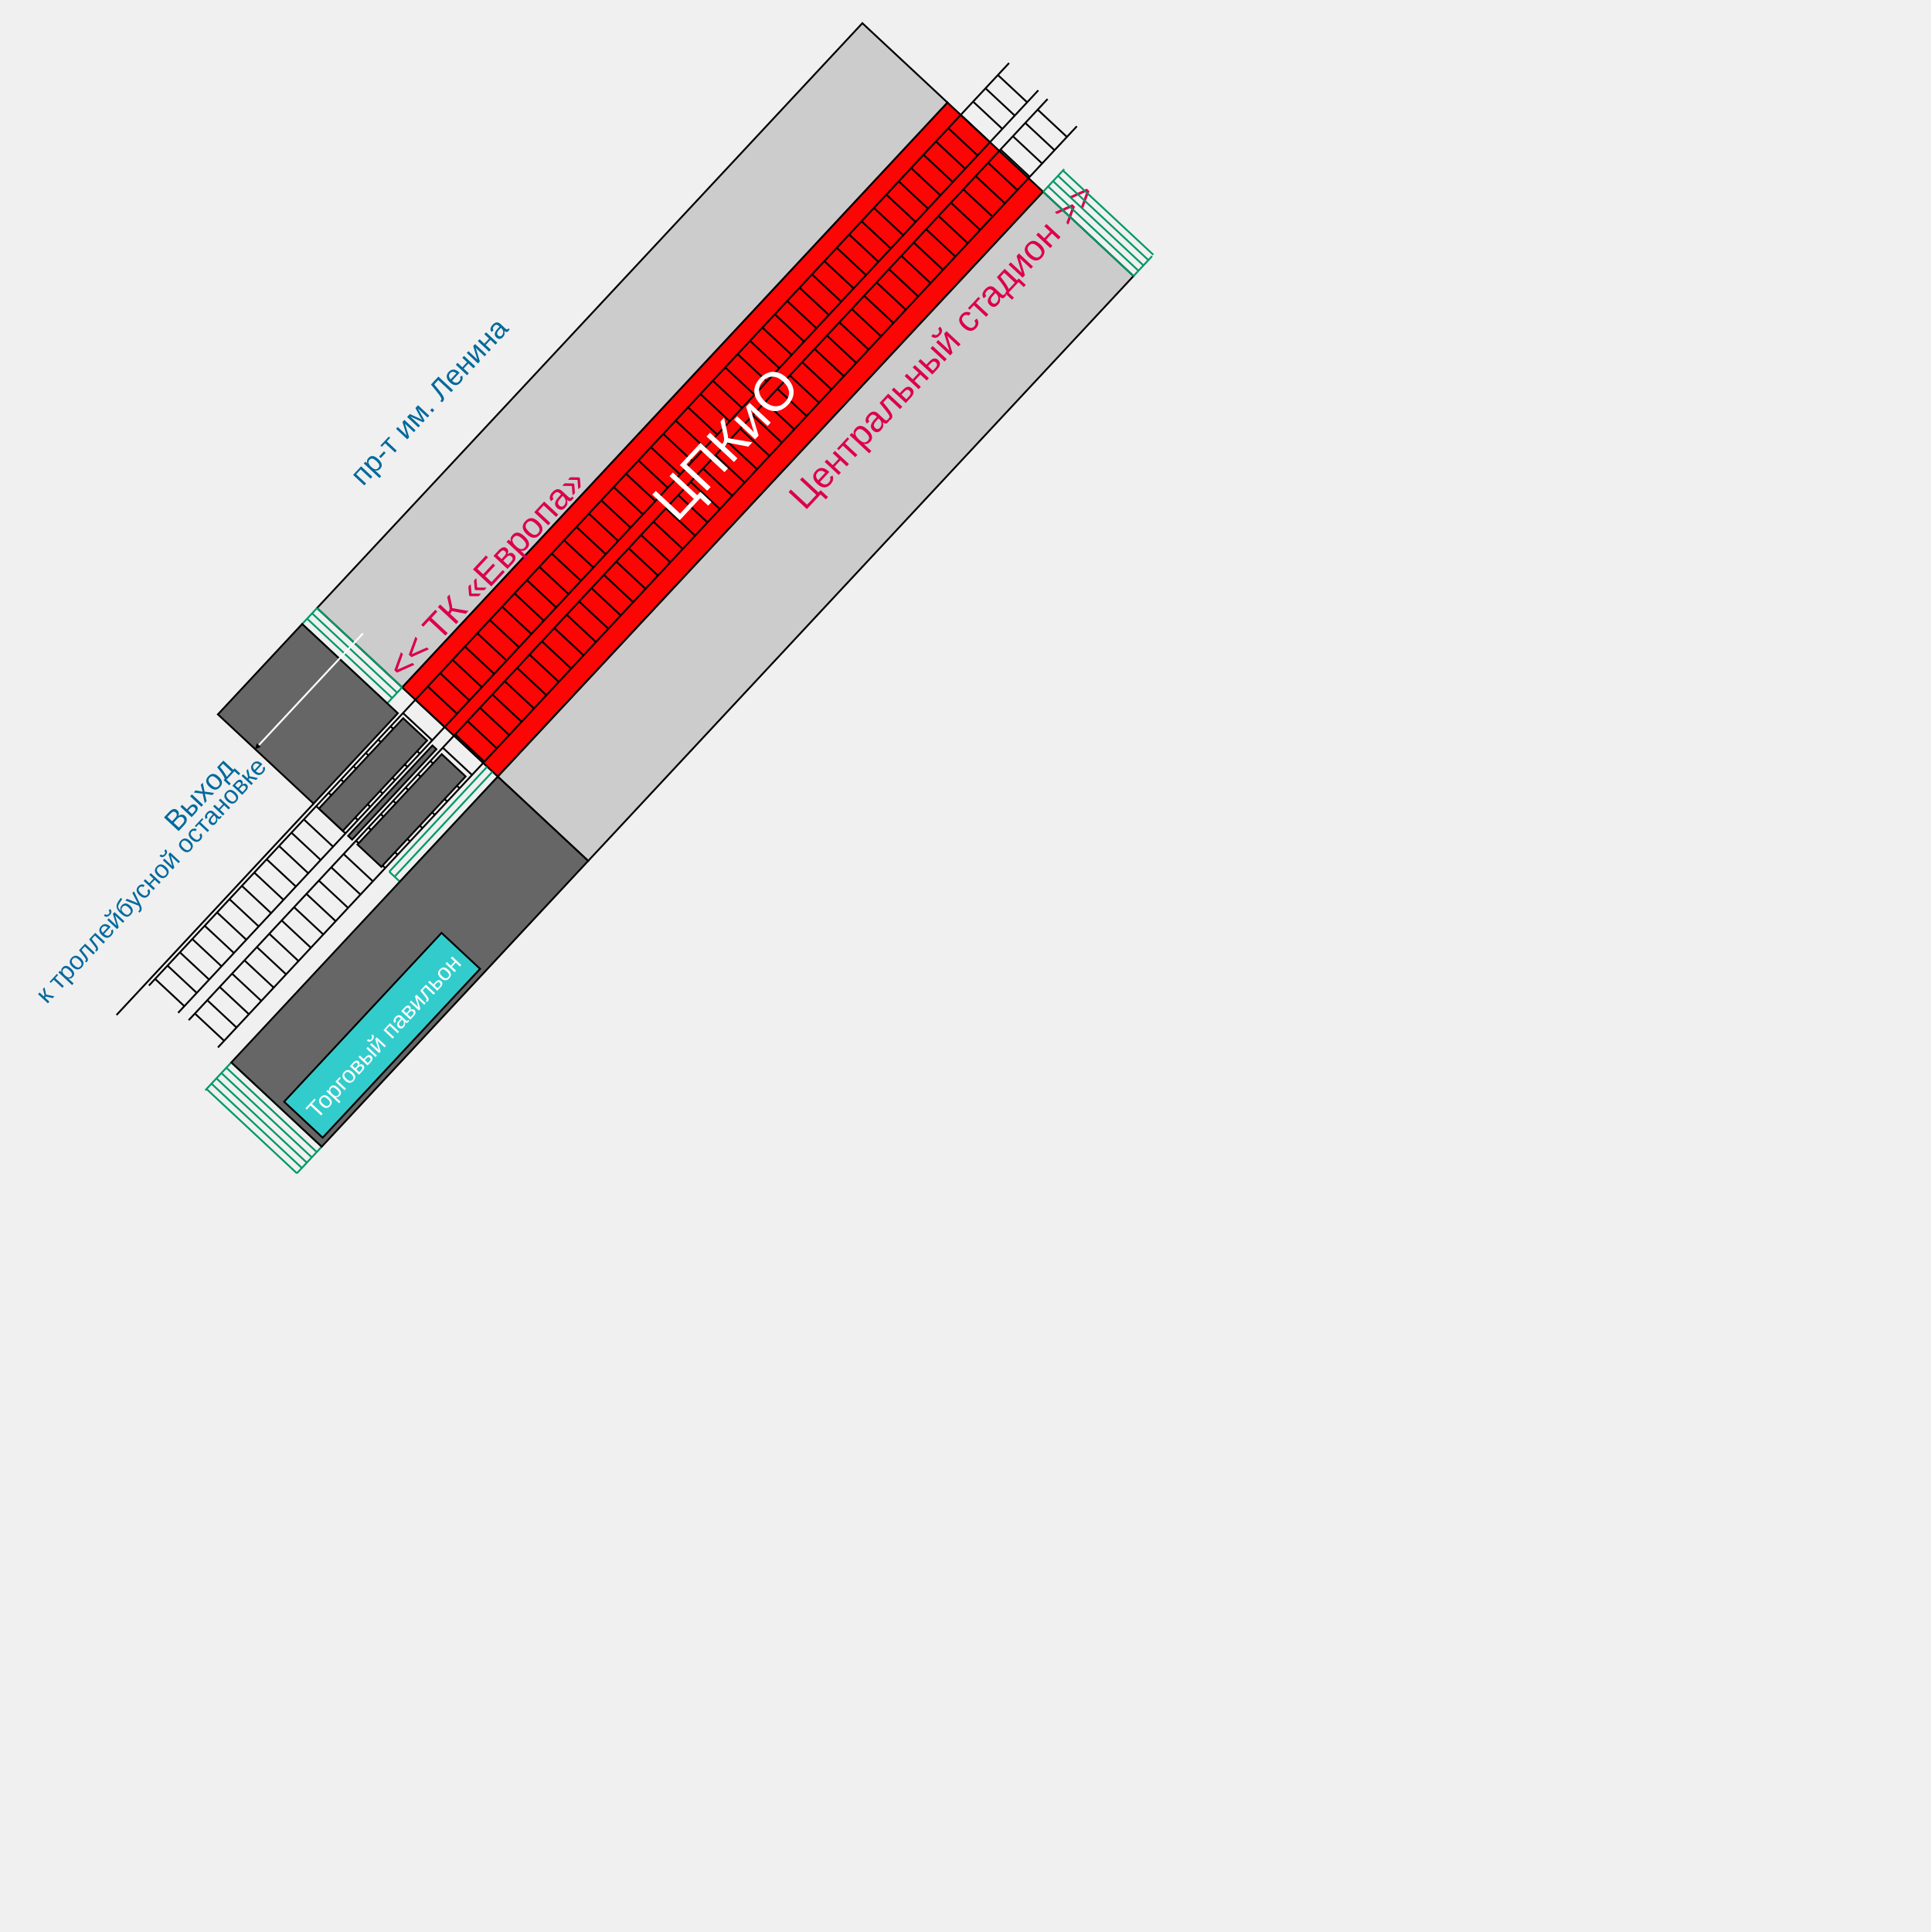
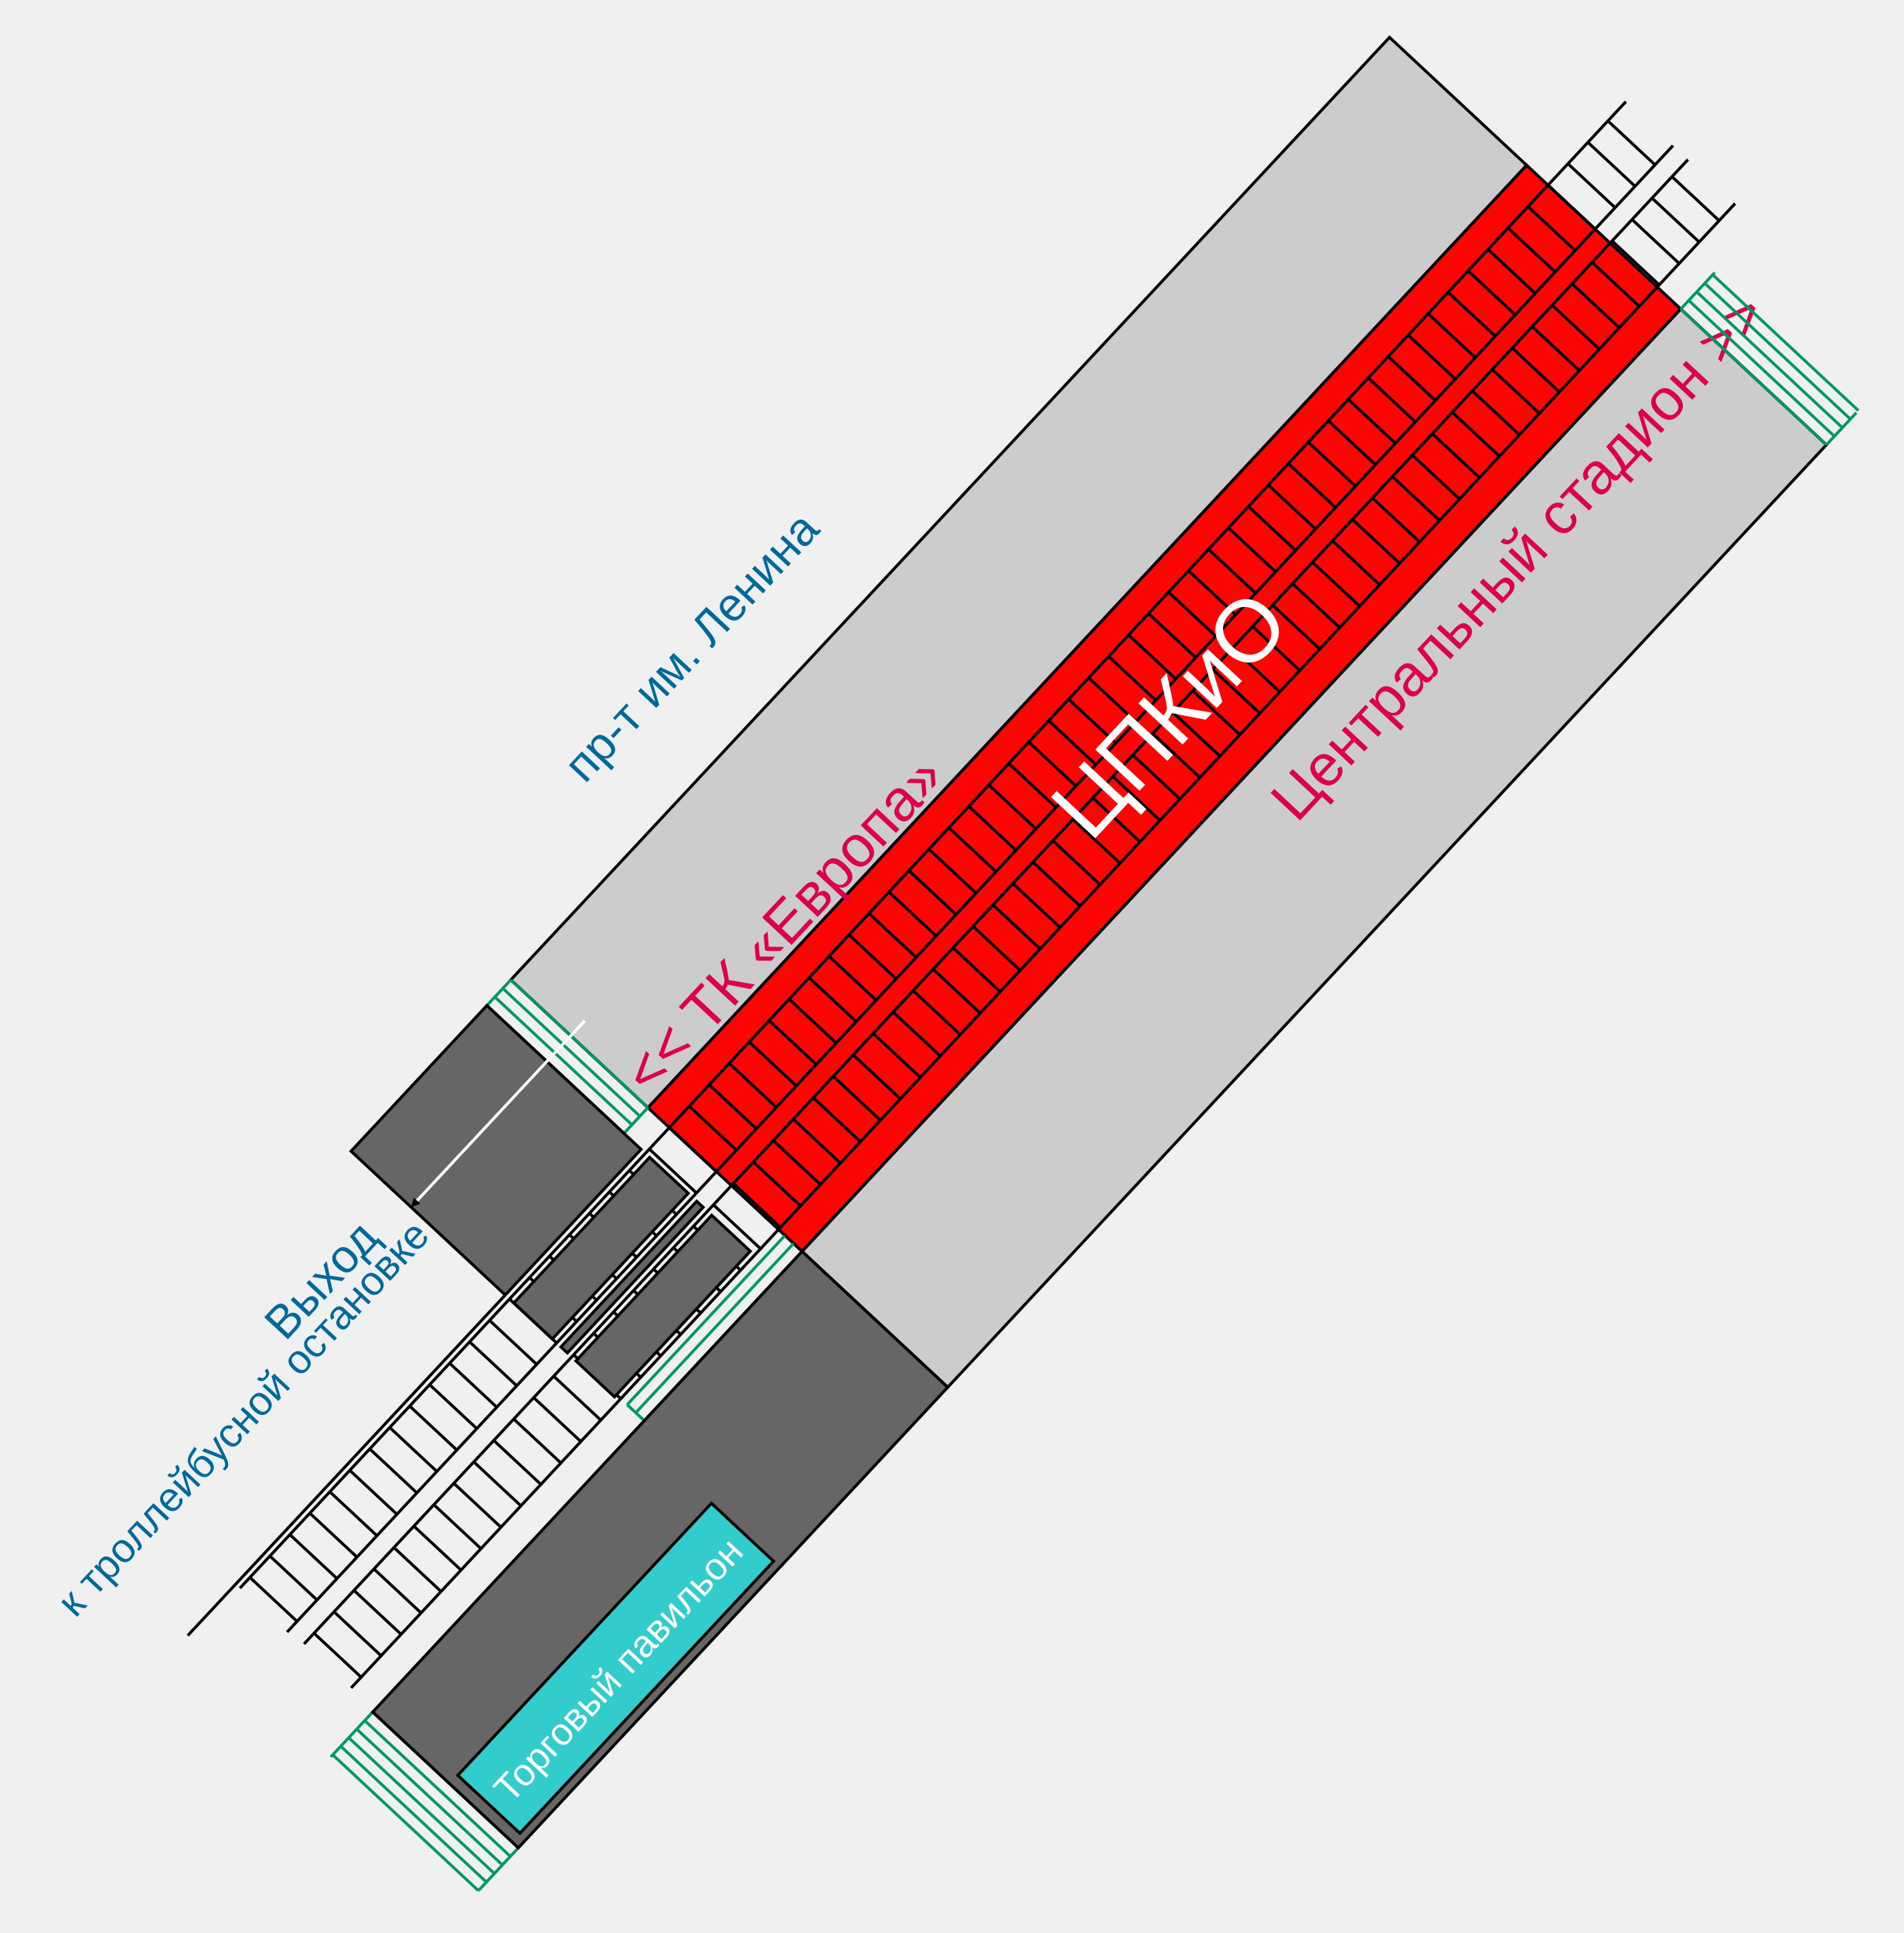
- <svg xmlns="http://www.w3.org/2000/svg" baseProfile="full" height="100%" version="1.1" width="100%">
+ <svg xmlns="http://www.w3.org/2000/svg" baseProfile="full" height="660.0" version="1.1" width="650.0">
  <defs>
    <marker id="id534" markerHeight="3" markerUnits="strokeWidth" markerWidth="4" orient="auto" refX="0" refY="5" viewBox="0,0,10,10">
      <path d="M 0 0 L 10 5 L 0 10 z" />
    </marker>
  </defs>
-   <g transform="scale(0.5)">
-     <rect fill="none" height="660" stroke="none" stroke-width="0" width="650" x="0" y="0" />
-     <g transform="rotate(-47.0,325,330)">
-       <polyline fill="none" points="-20,295 139,295" stroke="#000000" stroke-width="1" />
-       <polygon fill="#fb0505" points="659,359 219,359 219,287 659,287" stroke="#000000" stroke-width="1" />
-       <polygon fill="#cccccc" points="219,223 219,287 659,287 659,223" stroke="#000000" stroke-width="1" />
-       <polygon fill="#cccccc" points="219,359 659,359 659,427 219,427" stroke="#000000" stroke-width="1" />
-       <line stroke="#000000" stroke-width="1" x1="5" x2="698" y1="326" y2="326" />
-       <line stroke="#000000" stroke-width="1" x1="5" x2="698" y1="348" y2="348" />
-       <line stroke="#000000" stroke-width="1" x1="10" x2="10" y1="326.0" y2="348.0" />
-       <line stroke="#000000" stroke-width="1" x1="20" x2="20" y1="326.0" y2="348.0" />
-       <line stroke="#000000" stroke-width="1" x1="30" x2="30" y1="326.0" y2="348.0" />
-       <line stroke="#000000" stroke-width="1" x1="40" x2="40" y1="326.0" y2="348.0" />
-       <line stroke="#000000" stroke-width="1" x1="50" x2="50" y1="326.0" y2="348.0" />
-       <line stroke="#000000" stroke-width="1" x1="60" x2="60" y1="326.0" y2="348.0" />
-       <line stroke="#000000" stroke-width="1" x1="70" x2="70" y1="326.0" y2="348.0" />
-       <line stroke="#000000" stroke-width="1" x1="80" x2="80" y1="326.0" y2="348.0" />
-       <line stroke="#000000" stroke-width="1" x1="90" x2="90" y1="326.0" y2="348.0" />
-       <line stroke="#000000" stroke-width="1" x1="100" x2="100" y1="326.0" y2="348.0" />
-       <line stroke="#000000" stroke-width="1" x1="110" x2="110" y1="326.0" y2="348.0" />
-       <line stroke="#000000" stroke-width="1" x1="120" x2="120" y1="326.0" y2="348.0" />
-       <line stroke="#000000" stroke-width="1" x1="130" x2="130" y1="326.0" y2="348.0" />
-       <line stroke="#000000" stroke-width="1" x1="140" x2="140" y1="326.0" y2="348.0" />
-       <line stroke="#000000" stroke-width="1" x1="150" x2="150" y1="326.0" y2="348.0" />
-       <line stroke="#000000" stroke-width="1" x1="160" x2="160" y1="326.0" y2="348.0" />
-       <line stroke="#000000" stroke-width="1" x1="170" x2="170" y1="326.0" y2="348.0" />
-       <line stroke="#000000" stroke-width="1" x1="180" x2="180" y1="326.0" y2="348.0" />
-       <line stroke="#000000" stroke-width="1" x1="190" x2="190" y1="326.0" y2="348.0" />
-       <line stroke="#000000" stroke-width="1" x1="200" x2="200" y1="326.0" y2="348.0" />
-       <line stroke="#000000" stroke-width="1" x1="210" x2="210" y1="326.0" y2="348.0" />
-       <line stroke="#000000" stroke-width="1" x1="220" x2="220" y1="326.0" y2="348.0" />
-       <line stroke="#000000" stroke-width="1" x1="230" x2="230" y1="326.0" y2="348.0" />
-       <line stroke="#000000" stroke-width="1" x1="240" x2="240" y1="326.0" y2="348.0" />
-       <line stroke="#000000" stroke-width="1" x1="250" x2="250" y1="326.0" y2="348.0" />
-       <line stroke="#000000" stroke-width="1" x1="260" x2="260" y1="326.0" y2="348.0" />
-       <line stroke="#000000" stroke-width="1" x1="270" x2="270" y1="326.0" y2="348.0" />
-       <line stroke="#000000" stroke-width="1" x1="280" x2="280" y1="326.0" y2="348.0" />
-       <line stroke="#000000" stroke-width="1" x1="290" x2="290" y1="326.0" y2="348.0" />
-       <line stroke="#000000" stroke-width="1" x1="300" x2="300" y1="326.0" y2="348.0" />
-       <line stroke="#000000" stroke-width="1" x1="310" x2="310" y1="326.0" y2="348.0" />
-       <line stroke="#000000" stroke-width="1" x1="320" x2="320" y1="326.0" y2="348.0" />
-       <line stroke="#000000" stroke-width="1" x1="330" x2="330" y1="326.0" y2="348.0" />
-       <line stroke="#000000" stroke-width="1" x1="340" x2="340" y1="326.0" y2="348.0" />
-       <line stroke="#000000" stroke-width="1" x1="350" x2="350" y1="326.0" y2="348.0" />
-       <line stroke="#000000" stroke-width="1" x1="360" x2="360" y1="326.0" y2="348.0" />
-       <line stroke="#000000" stroke-width="1" x1="370" x2="370" y1="326.0" y2="348.0" />
-       <line stroke="#000000" stroke-width="1" x1="380" x2="380" y1="326.0" y2="348.0" />
-       <line stroke="#000000" stroke-width="1" x1="390" x2="390" y1="326.0" y2="348.0" />
-       <line stroke="#000000" stroke-width="1" x1="400" x2="400" y1="326.0" y2="348.0" />
-       <line stroke="#000000" stroke-width="1" x1="410" x2="410" y1="326.0" y2="348.0" />
-       <line stroke="#000000" stroke-width="1" x1="420" x2="420" y1="326.0" y2="348.0" />
-       <line stroke="#000000" stroke-width="1" x1="430" x2="430" y1="326.0" y2="348.0" />
-       <line stroke="#000000" stroke-width="1" x1="440" x2="440" y1="326.0" y2="348.0" />
-       <line stroke="#000000" stroke-width="1" x1="450" x2="450" y1="326.0" y2="348.0" />
-       <line stroke="#000000" stroke-width="1" x1="460" x2="460" y1="326.0" y2="348.0" />
-       <line stroke="#000000" stroke-width="1" x1="470" x2="470" y1="326.0" y2="348.0" />
-       <line stroke="#000000" stroke-width="1" x1="480" x2="480" y1="326.0" y2="348.0" />
-       <line stroke="#000000" stroke-width="1" x1="490" x2="490" y1="326.0" y2="348.0" />
-       <line stroke="#000000" stroke-width="1" x1="500" x2="500" y1="326.0" y2="348.0" />
-       <line stroke="#000000" stroke-width="1" x1="510" x2="510" y1="326.0" y2="348.0" />
-       <line stroke="#000000" stroke-width="1" x1="520" x2="520" y1="326.0" y2="348.0" />
-       <line stroke="#000000" stroke-width="1" x1="530" x2="530" y1="326.0" y2="348.0" />
-       <line stroke="#000000" stroke-width="1" x1="540" x2="540" y1="326.0" y2="348.0" />
-       <line stroke="#000000" stroke-width="1" x1="550" x2="550" y1="326.0" y2="348.0" />
-       <line stroke="#000000" stroke-width="1" x1="560" x2="560" y1="326.0" y2="348.0" />
-       <line stroke="#000000" stroke-width="1" x1="570" x2="570" y1="326.0" y2="348.0" />
-       <line stroke="#000000" stroke-width="1" x1="580" x2="580" y1="326.0" y2="348.0" />
-       <line stroke="#000000" stroke-width="1" x1="590" x2="590" y1="326.0" y2="348.0" />
-       <line stroke="#000000" stroke-width="1" x1="600" x2="600" y1="326.0" y2="348.0" />
-       <line stroke="#000000" stroke-width="1" x1="610" x2="610" y1="326.0" y2="348.0" />
-       <line stroke="#000000" stroke-width="1" x1="620" x2="620" y1="326.0" y2="348.0" />
-       <line stroke="#000000" stroke-width="1" x1="630" x2="630" y1="326.0" y2="348.0" />
-       <line stroke="#000000" stroke-width="1" x1="640" x2="640" y1="326.0" y2="348.0" />
-       <line stroke="#000000" stroke-width="1" x1="650" x2="650" y1="326.0" y2="348.0" />
-       <line stroke="#000000" stroke-width="1" x1="660" x2="660" y1="326.0" y2="348.0" />
-       <line stroke="#000000" stroke-width="1" x1="670" x2="670" y1="326.0" y2="348.0" />
-       <line stroke="#000000" stroke-width="1" x1="680" x2="680" y1="326.0" y2="348.0" />
-       <line stroke="#000000" stroke-width="1" x1="690" x2="690" y1="326.0" y2="348.0" />
-       <line stroke="#000000" stroke-width="1" x1="4" x2="698" y1="297" y2="297" />
-       <line stroke="#000000" stroke-width="1" x1="4" x2="698" y1="319" y2="319" />
-       <line stroke="#000000" stroke-width="1" x1="9" x2="9" y1="297.0" y2="319.0" />
-       <line stroke="#000000" stroke-width="1" x1="19" x2="19" y1="297.0" y2="319.0" />
-       <line stroke="#000000" stroke-width="1" x1="29" x2="29" y1="297.0" y2="319.0" />
-       <line stroke="#000000" stroke-width="1" x1="39" x2="39" y1="297.0" y2="319.0" />
-       <line stroke="#000000" stroke-width="1" x1="49" x2="49" y1="297.0" y2="319.0" />
-       <line stroke="#000000" stroke-width="1" x1="59" x2="59" y1="297.0" y2="319.0" />
-       <line stroke="#000000" stroke-width="1" x1="69" x2="69" y1="297.0" y2="319.0" />
-       <line stroke="#000000" stroke-width="1" x1="79" x2="79" y1="297.0" y2="319.0" />
-       <line stroke="#000000" stroke-width="1" x1="89" x2="89" y1="297.0" y2="319.0" />
-       <line stroke="#000000" stroke-width="1" x1="99" x2="99" y1="297.0" y2="319.0" />
-       <line stroke="#000000" stroke-width="1" x1="109" x2="109" y1="297.0" y2="319.0" />
-       <line stroke="#000000" stroke-width="1" x1="119" x2="119" y1="297.0" y2="319.0" />
-       <line stroke="#000000" stroke-width="1" x1="129" x2="129" y1="297.0" y2="319.0" />
-       <line stroke="#000000" stroke-width="1" x1="139" x2="139" y1="297.0" y2="319.0" />
-       <line stroke="#000000" stroke-width="1" x1="149" x2="149" y1="297.0" y2="319.0" />
-       <line stroke="#000000" stroke-width="1" x1="159" x2="159" y1="297.0" y2="319.0" />
-       <line stroke="#000000" stroke-width="1" x1="169" x2="169" y1="297.0" y2="319.0" />
-       <line stroke="#000000" stroke-width="1" x1="179" x2="179" y1="297.0" y2="319.0" />
-       <line stroke="#000000" stroke-width="1" x1="189" x2="189" y1="297.0" y2="319.0" />
-       <line stroke="#000000" stroke-width="1" x1="199" x2="199" y1="297.0" y2="319.0" />
-       <line stroke="#000000" stroke-width="1" x1="209" x2="209" y1="297.0" y2="319.0" />
-       <line stroke="#000000" stroke-width="1" x1="219" x2="219" y1="297.0" y2="319.0" />
-       <line stroke="#000000" stroke-width="1" x1="229" x2="229" y1="297.0" y2="319.0" />
-       <line stroke="#000000" stroke-width="1" x1="239" x2="239" y1="297.0" y2="319.0" />
-       <line stroke="#000000" stroke-width="1" x1="249" x2="249" y1="297.0" y2="319.0" />
-       <line stroke="#000000" stroke-width="1" x1="259" x2="259" y1="297.0" y2="319.0" />
-       <line stroke="#000000" stroke-width="1" x1="269" x2="269" y1="297.0" y2="319.0" />
-       <line stroke="#000000" stroke-width="1" x1="279" x2="279" y1="297.0" y2="319.0" />
-       <line stroke="#000000" stroke-width="1" x1="289" x2="289" y1="297.0" y2="319.0" />
-       <line stroke="#000000" stroke-width="1" x1="299" x2="299" y1="297.0" y2="319.0" />
-       <line stroke="#000000" stroke-width="1" x1="309" x2="309" y1="297.0" y2="319.0" />
-       <line stroke="#000000" stroke-width="1" x1="319" x2="319" y1="297.0" y2="319.0" />
-       <line stroke="#000000" stroke-width="1" x1="329" x2="329" y1="297.0" y2="319.0" />
-       <line stroke="#000000" stroke-width="1" x1="339" x2="339" y1="297.0" y2="319.0" />
-       <line stroke="#000000" stroke-width="1" x1="349" x2="349" y1="297.0" y2="319.0" />
-       <line stroke="#000000" stroke-width="1" x1="359" x2="359" y1="297.0" y2="319.0" />
-       <line stroke="#000000" stroke-width="1" x1="369" x2="369" y1="297.0" y2="319.0" />
-       <line stroke="#000000" stroke-width="1" x1="379" x2="379" y1="297.0" y2="319.0" />
-       <line stroke="#000000" stroke-width="1" x1="389" x2="389" y1="297.0" y2="319.0" />
-       <line stroke="#000000" stroke-width="1" x1="399" x2="399" y1="297.0" y2="319.0" />
-       <line stroke="#000000" stroke-width="1" x1="409" x2="409" y1="297.0" y2="319.0" />
-       <line stroke="#000000" stroke-width="1" x1="419" x2="419" y1="297.0" y2="319.0" />
-       <line stroke="#000000" stroke-width="1" x1="429" x2="429" y1="297.0" y2="319.0" />
-       <line stroke="#000000" stroke-width="1" x1="439" x2="439" y1="297.0" y2="319.0" />
-       <line stroke="#000000" stroke-width="1" x1="449" x2="449" y1="297.0" y2="319.0" />
-       <line stroke="#000000" stroke-width="1" x1="459" x2="459" y1="297.0" y2="319.0" />
-       <line stroke="#000000" stroke-width="1" x1="469" x2="469" y1="297.0" y2="319.0" />
-       <line stroke="#000000" stroke-width="1" x1="479" x2="479" y1="297.0" y2="319.0" />
-       <line stroke="#000000" stroke-width="1" x1="489" x2="489" y1="297.0" y2="319.0" />
-       <line stroke="#000000" stroke-width="1" x1="499" x2="499" y1="297.0" y2="319.0" />
-       <line stroke="#000000" stroke-width="1" x1="509" x2="509" y1="297.0" y2="319.0" />
-       <line stroke="#000000" stroke-width="1" x1="519" x2="519" y1="297.0" y2="319.0" />
-       <line stroke="#000000" stroke-width="1" x1="529" x2="529" y1="297.0" y2="319.0" />
-       <line stroke="#000000" stroke-width="1" x1="539" x2="539" y1="297.0" y2="319.0" />
-       <line stroke="#000000" stroke-width="1" x1="549" x2="549" y1="297.0" y2="319.0" />
-       <line stroke="#000000" stroke-width="1" x1="559" x2="559" y1="297.0" y2="319.0" />
-       <line stroke="#000000" stroke-width="1" x1="569" x2="569" y1="297.0" y2="319.0" />
-       <line stroke="#000000" stroke-width="1" x1="579" x2="579" y1="297.0" y2="319.0" />
-       <line stroke="#000000" stroke-width="1" x1="589" x2="589" y1="297.0" y2="319.0" />
-       <line stroke="#000000" stroke-width="1" x1="599" x2="599" y1="297.0" y2="319.0" />
-       <line stroke="#000000" stroke-width="1" x1="609" x2="609" y1="297.0" y2="319.0" />
-       <line stroke="#000000" stroke-width="1" x1="619" x2="619" y1="297.0" y2="319.0" />
-       <line stroke="#000000" stroke-width="1" x1="629" x2="629" y1="297.0" y2="319.0" />
-       <line stroke="#000000" stroke-width="1" x1="639" x2="639" y1="297.0" y2="319.0" />
-       <line stroke="#000000" stroke-width="1" x1="649" x2="649" y1="297.0" y2="319.0" />
-       <line stroke="#000000" stroke-width="1" x1="659" x2="659" y1="297.0" y2="319.0" />
-       <line stroke="#000000" stroke-width="1" x1="669" x2="669" y1="297.0" y2="319.0" />
-       <line stroke="#000000" stroke-width="1" x1="679" x2="679" y1="297.0" y2="319.0" />
-       <line stroke="#000000" stroke-width="1" x1="689" x2="689" y1="297.0" y2="319.0" />
-       <text fill="#dc004b" font-family="Arial" font-size="20" stroke="none" stroke-width="0" x="441" y="383.0">Центральный стадион &gt;&gt;</text>
-       <text fill="#dc004b" font-family="Arial" font-size="20" stroke="none" stroke-width="0" x="222" y="285.0">&lt;&lt; ТК «Европа»</text>
-       <text fill="#ffffff" font-family="Arial" font-size="30" stroke="none" stroke-width="0" x="388" y="336.0">ЦПКиО</text>
-       <line stroke="#009966" stroke-width="1" x1="219" x2="219" y1="223" y2="287" />
-       <line stroke="#009966" stroke-width="1" x1="215" x2="215" y1="223" y2="287" />
-       <line stroke="#009966" stroke-width="1" x1="211" x2="211" y1="223" y2="287" />
-       <line stroke="#009966" stroke-width="1" x1="207" x2="207" y1="223" y2="287" />
-       <line stroke="#009966" stroke-width="1" x1="219" x2="140" y1="359" y2="359" />
-       <line stroke="#009966" stroke-width="1" x1="219" x2="140" y1="355" y2="355" />
-       <line stroke="#009966" stroke-width="1" x1="219" x2="140" y1="351" y2="351" />
-       <line stroke="#009966" stroke-width="1" x1="4" x2="4" y1="359" y2="427" />
-       <line stroke="#009966" stroke-width="1" x1="0" x2="0" y1="359" y2="427" />
-       <line stroke="#009966" stroke-width="1" x1="-4" x2="-4" y1="359" y2="427" />
-       <line stroke="#009966" stroke-width="1" x1="-8" x2="-8" y1="359" y2="427" />
-       <line stroke="#009966" stroke-width="1" x1="-12" x2="-12" y1="359" y2="427" />
-       <line stroke="#009966" stroke-width="1" x1="-16" x2="-16" y1="359" y2="427" />
-       <line stroke="#009966" stroke-width="1" x1="659" x2="659" y1="359" y2="427" />
-       <line stroke="#009966" stroke-width="1" x1="663" x2="663" y1="359" y2="427" />
-       <line stroke="#009966" stroke-width="1" x1="667" x2="667" y1="359" y2="427" />
-       <line stroke="#009966" stroke-width="1" x1="671" x2="671" y1="359" y2="427" />
-       <line stroke="#009966" stroke-width="1" x1="675" x2="675" y1="359" y2="427" />
-       <polyline fill="none" points="207,223 219,223" stroke="#009966" stroke-width="1" />
-       <polyline fill="none" points="207,287 219,287" stroke="#009966" stroke-width="1" />
-       <polyline fill="none" points="140,359 140,351" stroke="#009966" stroke-width="1" />
-       <polyline fill="none" points="-17,359 4,359" stroke="#009966" stroke-width="1" />
-       <polyline fill="none" points="-16,427 4,427" stroke="#009966" stroke-width="1" />
-       <polyline fill="none" points="659,359 676,359" stroke="#009966" stroke-width="1" />
-       <polyline fill="none" points="659,427 674,427" stroke="#009966" stroke-width="1" />
-       <polygon fill="#666666" points="207,295 139,295 139,223 207,223" stroke="#000000" stroke-width="1" />
-       <polygon fill="#666666" points="207,299 139,299 139,317 207,317" stroke="#000000" stroke-width="1" />
-       <polygon fill="#666666" points="207,324 139,324 139,321 207,321" stroke="#000000" stroke-width="1" />
-       <polygon fill="#666666" points="207,328 207,346 139,346 139,328" stroke="#000000" stroke-width="1" />
-       <polygon fill="#666666" points="219,427 219,359 4,359 4,427" stroke="#000000" stroke-width="1" />
-       <polygon fill="#33cccc" points="8,395 8,424 135,424 135,395" stroke="#000000" stroke-width="1" />
-       <text fill="#00699c" font-family="Arial" font-size="16" stroke="none" stroke-width="0" x="285" y="196.0">пр-т им. Ленина</text>
-       <text fill="#00699c" font-family="Arial" font-size="16" stroke="none" stroke-width="0" x="76" y="251.0">Выход</text>
-       <text fill="#00699c" font-family="Arial" font-size="14" stroke="none" stroke-width="0" x="-42" y="263.0">к троллейбусной остановке</text>
-       <polyline fill="none" marker-end="url(#id534)" points="226,251 142,251" stroke="#ffffff" stroke-width="1" />
-       <text fill="#ffffff" font-family="Arial" font-size="13" stroke="none" stroke-width="0" x="13" y="415.0">Торговый павильон</text>
+   <g>
+     <rect fill="none" height="660.0" stroke="none" stroke-width="0" width="650.0" x="0.0" y="0.0" />
+     <g transform="rotate(-47.0,325.0,330.0)">
+       <polyline fill="none" points="-20.0,295.0 139.0,295.0" stroke="#000000" stroke-width="1" />
+       <polygon fill="#fb0505" points="659.0,359.0 219.0,359.0 219.0,287.0 659.0,287.0" stroke="#000000" stroke-width="1" />
+       <polygon fill="#cccccc" points="219.0,223.0 219.0,287.0 659.0,287.0 659.0,223.0" stroke="#000000" stroke-width="1" />
+       <polygon fill="#cccccc" points="219.0,359.0 659.0,359.0 659.0,427.0 219.0,427.0" stroke="#000000" stroke-width="1" />
+       <line stroke="#000000" stroke-width="1" x1="5.0" x2="698.0" y1="326.0" y2="326.0" />
+       <line stroke="#000000" stroke-width="1" x1="5.0" x2="698.0" y1="348.0" y2="348.0" />
+       <line stroke="#000000" stroke-width="1" x1="10.0" x2="10.0" y1="326.0" y2="348.0" />
+       <line stroke="#000000" stroke-width="1" x1="20.0" x2="20.0" y1="326.0" y2="348.0" />
+       <line stroke="#000000" stroke-width="1" x1="30.0" x2="30.0" y1="326.0" y2="348.0" />
+       <line stroke="#000000" stroke-width="1" x1="40.0" x2="40.0" y1="326.0" y2="348.0" />
+       <line stroke="#000000" stroke-width="1" x1="50.0" x2="50.0" y1="326.0" y2="348.0" />
+       <line stroke="#000000" stroke-width="1" x1="60.0" x2="60.0" y1="326.0" y2="348.0" />
+       <line stroke="#000000" stroke-width="1" x1="70.0" x2="70.0" y1="326.0" y2="348.0" />
+       <line stroke="#000000" stroke-width="1" x1="80.0" x2="80.0" y1="326.0" y2="348.0" />
+       <line stroke="#000000" stroke-width="1" x1="90.0" x2="90.0" y1="326.0" y2="348.0" />
+       <line stroke="#000000" stroke-width="1" x1="100.0" x2="100.0" y1="326.0" y2="348.0" />
+       <line stroke="#000000" stroke-width="1" x1="110.0" x2="110.0" y1="326.0" y2="348.0" />
+       <line stroke="#000000" stroke-width="1" x1="120.0" x2="120.0" y1="326.0" y2="348.0" />
+       <line stroke="#000000" stroke-width="1" x1="130.0" x2="130.0" y1="326.0" y2="348.0" />
+       <line stroke="#000000" stroke-width="1" x1="140.0" x2="140.0" y1="326.0" y2="348.0" />
+       <line stroke="#000000" stroke-width="1" x1="150.0" x2="150.0" y1="326.0" y2="348.0" />
+       <line stroke="#000000" stroke-width="1" x1="160.0" x2="160.0" y1="326.0" y2="348.0" />
+       <line stroke="#000000" stroke-width="1" x1="170.0" x2="170.0" y1="326.0" y2="348.0" />
+       <line stroke="#000000" stroke-width="1" x1="180.0" x2="180.0" y1="326.0" y2="348.0" />
+       <line stroke="#000000" stroke-width="1" x1="190.0" x2="190.0" y1="326.0" y2="348.0" />
+       <line stroke="#000000" stroke-width="1" x1="200.0" x2="200.0" y1="326.0" y2="348.0" />
+       <line stroke="#000000" stroke-width="1" x1="210.0" x2="210.0" y1="326.0" y2="348.0" />
+       <line stroke="#000000" stroke-width="1" x1="220.0" x2="220.0" y1="326.0" y2="348.0" />
+       <line stroke="#000000" stroke-width="1" x1="230.0" x2="230.0" y1="326.0" y2="348.0" />
+       <line stroke="#000000" stroke-width="1" x1="240.0" x2="240.0" y1="326.0" y2="348.0" />
+       <line stroke="#000000" stroke-width="1" x1="250.0" x2="250.0" y1="326.0" y2="348.0" />
+       <line stroke="#000000" stroke-width="1" x1="260.0" x2="260.0" y1="326.0" y2="348.0" />
+       <line stroke="#000000" stroke-width="1" x1="270.0" x2="270.0" y1="326.0" y2="348.0" />
+       <line stroke="#000000" stroke-width="1" x1="280.0" x2="280.0" y1="326.0" y2="348.0" />
+       <line stroke="#000000" stroke-width="1" x1="290.0" x2="290.0" y1="326.0" y2="348.0" />
+       <line stroke="#000000" stroke-width="1" x1="300.0" x2="300.0" y1="326.0" y2="348.0" />
+       <line stroke="#000000" stroke-width="1" x1="310.0" x2="310.0" y1="326.0" y2="348.0" />
+       <line stroke="#000000" stroke-width="1" x1="320.0" x2="320.0" y1="326.0" y2="348.0" />
+       <line stroke="#000000" stroke-width="1" x1="330.0" x2="330.0" y1="326.0" y2="348.0" />
+       <line stroke="#000000" stroke-width="1" x1="340.0" x2="340.0" y1="326.0" y2="348.0" />
+       <line stroke="#000000" stroke-width="1" x1="350.0" x2="350.0" y1="326.0" y2="348.0" />
+       <line stroke="#000000" stroke-width="1" x1="360.0" x2="360.0" y1="326.0" y2="348.0" />
+       <line stroke="#000000" stroke-width="1" x1="370.0" x2="370.0" y1="326.0" y2="348.0" />
+       <line stroke="#000000" stroke-width="1" x1="380.0" x2="380.0" y1="326.0" y2="348.0" />
+       <line stroke="#000000" stroke-width="1" x1="390.0" x2="390.0" y1="326.0" y2="348.0" />
+       <line stroke="#000000" stroke-width="1" x1="400.0" x2="400.0" y1="326.0" y2="348.0" />
+       <line stroke="#000000" stroke-width="1" x1="410.0" x2="410.0" y1="326.0" y2="348.0" />
+       <line stroke="#000000" stroke-width="1" x1="420.0" x2="420.0" y1="326.0" y2="348.0" />
+       <line stroke="#000000" stroke-width="1" x1="430.0" x2="430.0" y1="326.0" y2="348.0" />
+       <line stroke="#000000" stroke-width="1" x1="440.0" x2="440.0" y1="326.0" y2="348.0" />
+       <line stroke="#000000" stroke-width="1" x1="450.0" x2="450.0" y1="326.0" y2="348.0" />
+       <line stroke="#000000" stroke-width="1" x1="460.0" x2="460.0" y1="326.0" y2="348.0" />
+       <line stroke="#000000" stroke-width="1" x1="470.0" x2="470.0" y1="326.0" y2="348.0" />
+       <line stroke="#000000" stroke-width="1" x1="480.0" x2="480.0" y1="326.0" y2="348.0" />
+       <line stroke="#000000" stroke-width="1" x1="490.0" x2="490.0" y1="326.0" y2="348.0" />
+       <line stroke="#000000" stroke-width="1" x1="500.0" x2="500.0" y1="326.0" y2="348.0" />
+       <line stroke="#000000" stroke-width="1" x1="510.0" x2="510.0" y1="326.0" y2="348.0" />
+       <line stroke="#000000" stroke-width="1" x1="520.0" x2="520.0" y1="326.0" y2="348.0" />
+       <line stroke="#000000" stroke-width="1" x1="530.0" x2="530.0" y1="326.0" y2="348.0" />
+       <line stroke="#000000" stroke-width="1" x1="540.0" x2="540.0" y1="326.0" y2="348.0" />
+       <line stroke="#000000" stroke-width="1" x1="550.0" x2="550.0" y1="326.0" y2="348.0" />
+       <line stroke="#000000" stroke-width="1" x1="560.0" x2="560.0" y1="326.0" y2="348.0" />
+       <line stroke="#000000" stroke-width="1" x1="570.0" x2="570.0" y1="326.0" y2="348.0" />
+       <line stroke="#000000" stroke-width="1" x1="580.0" x2="580.0" y1="326.0" y2="348.0" />
+       <line stroke="#000000" stroke-width="1" x1="590.0" x2="590.0" y1="326.0" y2="348.0" />
+       <line stroke="#000000" stroke-width="1" x1="600.0" x2="600.0" y1="326.0" y2="348.0" />
+       <line stroke="#000000" stroke-width="1" x1="610.0" x2="610.0" y1="326.0" y2="348.0" />
+       <line stroke="#000000" stroke-width="1" x1="620.0" x2="620.0" y1="326.0" y2="348.0" />
+       <line stroke="#000000" stroke-width="1" x1="630.0" x2="630.0" y1="326.0" y2="348.0" />
+       <line stroke="#000000" stroke-width="1" x1="640.0" x2="640.0" y1="326.0" y2="348.0" />
+       <line stroke="#000000" stroke-width="1" x1="650.0" x2="650.0" y1="326.0" y2="348.0" />
+       <line stroke="#000000" stroke-width="1" x1="660.0" x2="660.0" y1="326.0" y2="348.0" />
+       <line stroke="#000000" stroke-width="1" x1="670.0" x2="670.0" y1="326.0" y2="348.0" />
+       <line stroke="#000000" stroke-width="1" x1="680.0" x2="680.0" y1="326.0" y2="348.0" />
+       <line stroke="#000000" stroke-width="1" x1="690.0" x2="690.0" y1="326.0" y2="348.0" />
+       <line stroke="#000000" stroke-width="1" x1="4.0" x2="698.0" y1="297.0" y2="297.0" />
+       <line stroke="#000000" stroke-width="1" x1="4.0" x2="698.0" y1="319.0" y2="319.0" />
+       <line stroke="#000000" stroke-width="1" x1="9.0" x2="9.0" y1="297.0" y2="319.0" />
+       <line stroke="#000000" stroke-width="1" x1="19.0" x2="19.0" y1="297.0" y2="319.0" />
+       <line stroke="#000000" stroke-width="1" x1="29.0" x2="29.0" y1="297.0" y2="319.0" />
+       <line stroke="#000000" stroke-width="1" x1="39.0" x2="39.0" y1="297.0" y2="319.0" />
+       <line stroke="#000000" stroke-width="1" x1="49.0" x2="49.0" y1="297.0" y2="319.0" />
+       <line stroke="#000000" stroke-width="1" x1="59.0" x2="59.0" y1="297.0" y2="319.0" />
+       <line stroke="#000000" stroke-width="1" x1="69.0" x2="69.0" y1="297.0" y2="319.0" />
+       <line stroke="#000000" stroke-width="1" x1="79.0" x2="79.0" y1="297.0" y2="319.0" />
+       <line stroke="#000000" stroke-width="1" x1="89.0" x2="89.0" y1="297.0" y2="319.0" />
+       <line stroke="#000000" stroke-width="1" x1="99.0" x2="99.0" y1="297.0" y2="319.0" />
+       <line stroke="#000000" stroke-width="1" x1="109.0" x2="109.0" y1="297.0" y2="319.0" />
+       <line stroke="#000000" stroke-width="1" x1="119.0" x2="119.0" y1="297.0" y2="319.0" />
+       <line stroke="#000000" stroke-width="1" x1="129.0" x2="129.0" y1="297.0" y2="319.0" />
+       <line stroke="#000000" stroke-width="1" x1="139.0" x2="139.0" y1="297.0" y2="319.0" />
+       <line stroke="#000000" stroke-width="1" x1="149.0" x2="149.0" y1="297.0" y2="319.0" />
+       <line stroke="#000000" stroke-width="1" x1="159.0" x2="159.0" y1="297.0" y2="319.0" />
+       <line stroke="#000000" stroke-width="1" x1="169.0" x2="169.0" y1="297.0" y2="319.0" />
+       <line stroke="#000000" stroke-width="1" x1="179.0" x2="179.0" y1="297.0" y2="319.0" />
+       <line stroke="#000000" stroke-width="1" x1="189.0" x2="189.0" y1="297.0" y2="319.0" />
+       <line stroke="#000000" stroke-width="1" x1="199.0" x2="199.0" y1="297.0" y2="319.0" />
+       <line stroke="#000000" stroke-width="1" x1="209.0" x2="209.0" y1="297.0" y2="319.0" />
+       <line stroke="#000000" stroke-width="1" x1="219.0" x2="219.0" y1="297.0" y2="319.0" />
+       <line stroke="#000000" stroke-width="1" x1="229.0" x2="229.0" y1="297.0" y2="319.0" />
+       <line stroke="#000000" stroke-width="1" x1="239.0" x2="239.0" y1="297.0" y2="319.0" />
+       <line stroke="#000000" stroke-width="1" x1="249.0" x2="249.0" y1="297.0" y2="319.0" />
+       <line stroke="#000000" stroke-width="1" x1="259.0" x2="259.0" y1="297.0" y2="319.0" />
+       <line stroke="#000000" stroke-width="1" x1="269.0" x2="269.0" y1="297.0" y2="319.0" />
+       <line stroke="#000000" stroke-width="1" x1="279.0" x2="279.0" y1="297.0" y2="319.0" />
+       <line stroke="#000000" stroke-width="1" x1="289.0" x2="289.0" y1="297.0" y2="319.0" />
+       <line stroke="#000000" stroke-width="1" x1="299.0" x2="299.0" y1="297.0" y2="319.0" />
+       <line stroke="#000000" stroke-width="1" x1="309.0" x2="309.0" y1="297.0" y2="319.0" />
+       <line stroke="#000000" stroke-width="1" x1="319.0" x2="319.0" y1="297.0" y2="319.0" />
+       <line stroke="#000000" stroke-width="1" x1="329.0" x2="329.0" y1="297.0" y2="319.0" />
+       <line stroke="#000000" stroke-width="1" x1="339.0" x2="339.0" y1="297.0" y2="319.0" />
+       <line stroke="#000000" stroke-width="1" x1="349.0" x2="349.0" y1="297.0" y2="319.0" />
+       <line stroke="#000000" stroke-width="1" x1="359.0" x2="359.0" y1="297.0" y2="319.0" />
+       <line stroke="#000000" stroke-width="1" x1="369.0" x2="369.0" y1="297.0" y2="319.0" />
+       <line stroke="#000000" stroke-width="1" x1="379.0" x2="379.0" y1="297.0" y2="319.0" />
+       <line stroke="#000000" stroke-width="1" x1="389.0" x2="389.0" y1="297.0" y2="319.0" />
+       <line stroke="#000000" stroke-width="1" x1="399.0" x2="399.0" y1="297.0" y2="319.0" />
+       <line stroke="#000000" stroke-width="1" x1="409.0" x2="409.0" y1="297.0" y2="319.0" />
+       <line stroke="#000000" stroke-width="1" x1="419.0" x2="419.0" y1="297.0" y2="319.0" />
+       <line stroke="#000000" stroke-width="1" x1="429.0" x2="429.0" y1="297.0" y2="319.0" />
+       <line stroke="#000000" stroke-width="1" x1="439.0" x2="439.0" y1="297.0" y2="319.0" />
+       <line stroke="#000000" stroke-width="1" x1="449.0" x2="449.0" y1="297.0" y2="319.0" />
+       <line stroke="#000000" stroke-width="1" x1="459.0" x2="459.0" y1="297.0" y2="319.0" />
+       <line stroke="#000000" stroke-width="1" x1="469.0" x2="469.0" y1="297.0" y2="319.0" />
+       <line stroke="#000000" stroke-width="1" x1="479.0" x2="479.0" y1="297.0" y2="319.0" />
+       <line stroke="#000000" stroke-width="1" x1="489.0" x2="489.0" y1="297.0" y2="319.0" />
+       <line stroke="#000000" stroke-width="1" x1="499.0" x2="499.0" y1="297.0" y2="319.0" />
+       <line stroke="#000000" stroke-width="1" x1="509.0" x2="509.0" y1="297.0" y2="319.0" />
+       <line stroke="#000000" stroke-width="1" x1="519.0" x2="519.0" y1="297.0" y2="319.0" />
+       <line stroke="#000000" stroke-width="1" x1="529.0" x2="529.0" y1="297.0" y2="319.0" />
+       <line stroke="#000000" stroke-width="1" x1="539.0" x2="539.0" y1="297.0" y2="319.0" />
+       <line stroke="#000000" stroke-width="1" x1="549.0" x2="549.0" y1="297.0" y2="319.0" />
+       <line stroke="#000000" stroke-width="1" x1="559.0" x2="559.0" y1="297.0" y2="319.0" />
+       <line stroke="#000000" stroke-width="1" x1="569.0" x2="569.0" y1="297.0" y2="319.0" />
+       <line stroke="#000000" stroke-width="1" x1="579.0" x2="579.0" y1="297.0" y2="319.0" />
+       <line stroke="#000000" stroke-width="1" x1="589.0" x2="589.0" y1="297.0" y2="319.0" />
+       <line stroke="#000000" stroke-width="1" x1="599.0" x2="599.0" y1="297.0" y2="319.0" />
+       <line stroke="#000000" stroke-width="1" x1="609.0" x2="609.0" y1="297.0" y2="319.0" />
+       <line stroke="#000000" stroke-width="1" x1="619.0" x2="619.0" y1="297.0" y2="319.0" />
+       <line stroke="#000000" stroke-width="1" x1="629.0" x2="629.0" y1="297.0" y2="319.0" />
+       <line stroke="#000000" stroke-width="1" x1="639.0" x2="639.0" y1="297.0" y2="319.0" />
+       <line stroke="#000000" stroke-width="1" x1="649.0" x2="649.0" y1="297.0" y2="319.0" />
+       <line stroke="#000000" stroke-width="1" x1="659.0" x2="659.0" y1="297.0" y2="319.0" />
+       <line stroke="#000000" stroke-width="1" x1="669.0" x2="669.0" y1="297.0" y2="319.0" />
+       <line stroke="#000000" stroke-width="1" x1="679.0" x2="679.0" y1="297.0" y2="319.0" />
+       <line stroke="#000000" stroke-width="1" x1="689.0" x2="689.0" y1="297.0" y2="319.0" />
+       <text fill="#dc004b" font-family="Arial" font-size="20.0" stroke="none" stroke-width="0" x="441.0" y="383.0">Центральный стадион &gt;&gt;</text>
+       <text fill="#dc004b" font-family="Arial" font-size="20.0" stroke="none" stroke-width="0" x="222.0" y="285.0">&lt;&lt; ТК «Европа»</text>
+       <text fill="#ffffff" font-family="Arial" font-size="30.0" stroke="none" stroke-width="0" x="388.0" y="336.0">ЦПКиО</text>
+       <line stroke="#009966" stroke-width="1" x1="219.0" x2="219.0" y1="223.0" y2="287.0" />
+       <line stroke="#009966" stroke-width="1" x1="215.0" x2="215.0" y1="223.0" y2="287.0" />
+       <line stroke="#009966" stroke-width="1" x1="211.0" x2="211.0" y1="223.0" y2="287.0" />
+       <line stroke="#009966" stroke-width="1" x1="207.0" x2="207.0" y1="223.0" y2="287.0" />
+       <line stroke="#009966" stroke-width="1" x1="219.0" x2="140.0" y1="359.0" y2="359.0" />
+       <line stroke="#009966" stroke-width="1" x1="219.0" x2="140.0" y1="355.0" y2="355.0" />
+       <line stroke="#009966" stroke-width="1" x1="219.0" x2="140.0" y1="351.0" y2="351.0" />
+       <line stroke="#009966" stroke-width="1" x1="4.0" x2="4.0" y1="359.0" y2="427.0" />
+       <line stroke="#009966" stroke-width="1" x1="0.0" x2="0.0" y1="359.0" y2="427.0" />
+       <line stroke="#009966" stroke-width="1" x1="-4.0" x2="-4.0" y1="359.0" y2="427.0" />
+       <line stroke="#009966" stroke-width="1" x1="-8.0" x2="-8.0" y1="359.0" y2="427.0" />
+       <line stroke="#009966" stroke-width="1" x1="-12.0" x2="-12.0" y1="359.0" y2="427.0" />
+       <line stroke="#009966" stroke-width="1" x1="-16.0" x2="-16.0" y1="359.0" y2="427.0" />
+       <line stroke="#009966" stroke-width="1" x1="659.0" x2="659.0" y1="359.0" y2="427.0" />
+       <line stroke="#009966" stroke-width="1" x1="663.0" x2="663.0" y1="359.0" y2="427.0" />
+       <line stroke="#009966" stroke-width="1" x1="667.0" x2="667.0" y1="359.0" y2="427.0" />
+       <line stroke="#009966" stroke-width="1" x1="671.0" x2="671.0" y1="359.0" y2="427.0" />
+       <line stroke="#009966" stroke-width="1" x1="675.0" x2="675.0" y1="359.0" y2="427.0" />
+       <polyline fill="none" points="207.0,223.0 219.0,223.0" stroke="#009966" stroke-width="1" />
+       <polyline fill="none" points="207.0,287.0 219.0,287.0" stroke="#009966" stroke-width="1" />
+       <polyline fill="none" points="140.0,359.0 140.0,351.0" stroke="#009966" stroke-width="1" />
+       <polyline fill="none" points="-17.0,359.0 4.0,359.0" stroke="#009966" stroke-width="1" />
+       <polyline fill="none" points="-16.0,427.0 4.0,427.0" stroke="#009966" stroke-width="1" />
+       <polyline fill="none" points="659.0,359.0 676.0,359.0" stroke="#009966" stroke-width="1" />
+       <polyline fill="none" points="659.0,427.0 674.0,427.0" stroke="#009966" stroke-width="1" />
+       <polygon fill="#666666" points="207.0,295.0 139.0,295.0 139.0,223.0 207.0,223.0" stroke="#000000" stroke-width="1" />
+       <polygon fill="#666666" points="207.0,299.0 139.0,299.0 139.0,317.0 207.0,317.0" stroke="#000000" stroke-width="1" />
+       <polygon fill="#666666" points="207.0,324.0 139.0,324.0 139.0,321.0 207.0,321.0" stroke="#000000" stroke-width="1" />
+       <polygon fill="#666666" points="207.0,328.0 207.0,346.0 139.0,346.0 139.0,328.0" stroke="#000000" stroke-width="1" />
+       <polygon fill="#666666" points="219.0,427.0 219.0,359.0 4.0,359.0 4.0,427.0" stroke="#000000" stroke-width="1" />
+       <polygon fill="#33cccc" points="8.0,395.0 8.0,424.0 135.0,424.0 135.0,395.0" stroke="#000000" stroke-width="1" />
+       <text fill="#00699c" font-family="Arial" font-size="16.0" stroke="none" stroke-width="0" x="285.0" y="196.0">пр-т им. Ленина</text>
+       <text fill="#00699c" font-family="Arial" font-size="16.0" stroke="none" stroke-width="0" x="76.0" y="251.0">Выход</text>
+       <text fill="#00699c" font-family="Arial" font-size="14.0" stroke="none" stroke-width="0" x="-42.0" y="263.0">к троллейбусной остановке</text>
+       <polyline fill="none" marker-end="url(#id534)" points="226.0,251.0 142.0,251.0" stroke="#ffffff" stroke-width="1" />
+       <text fill="#ffffff" font-family="Arial" font-size="13.0" stroke="none" stroke-width="0" x="13.0" y="415.0">Торговый павильон</text>
    </g>
  </g>
</svg>
